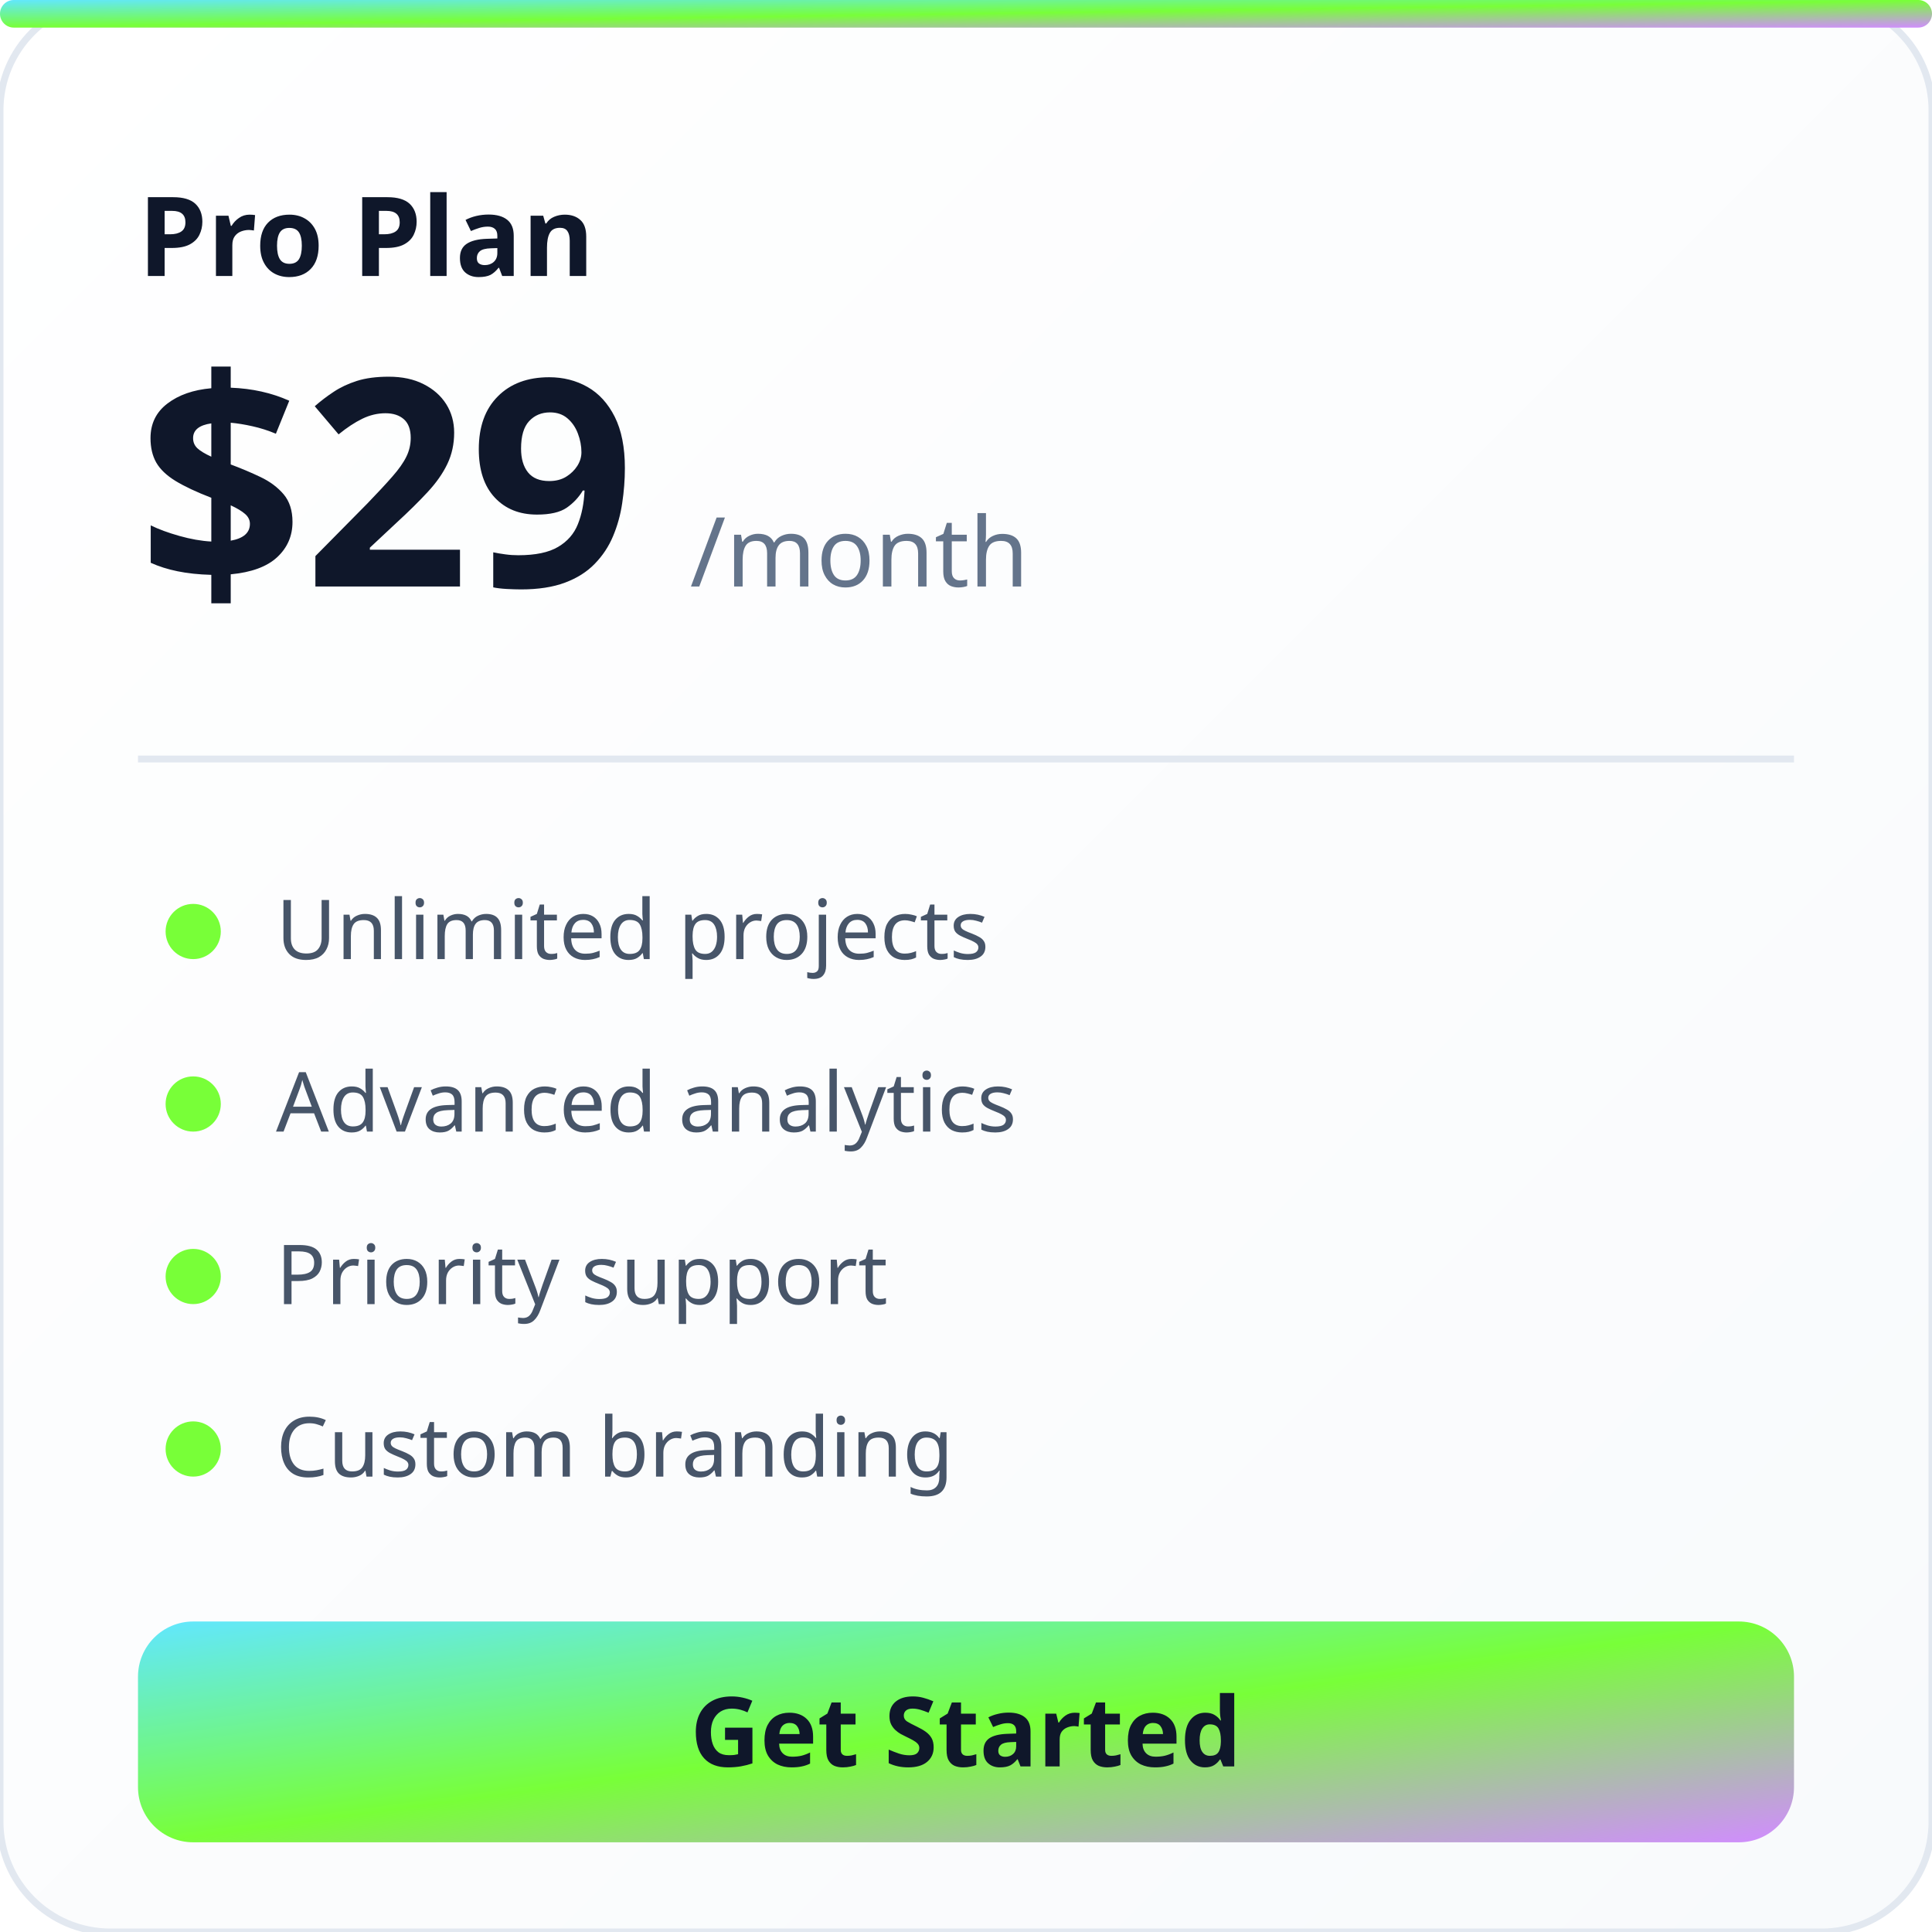
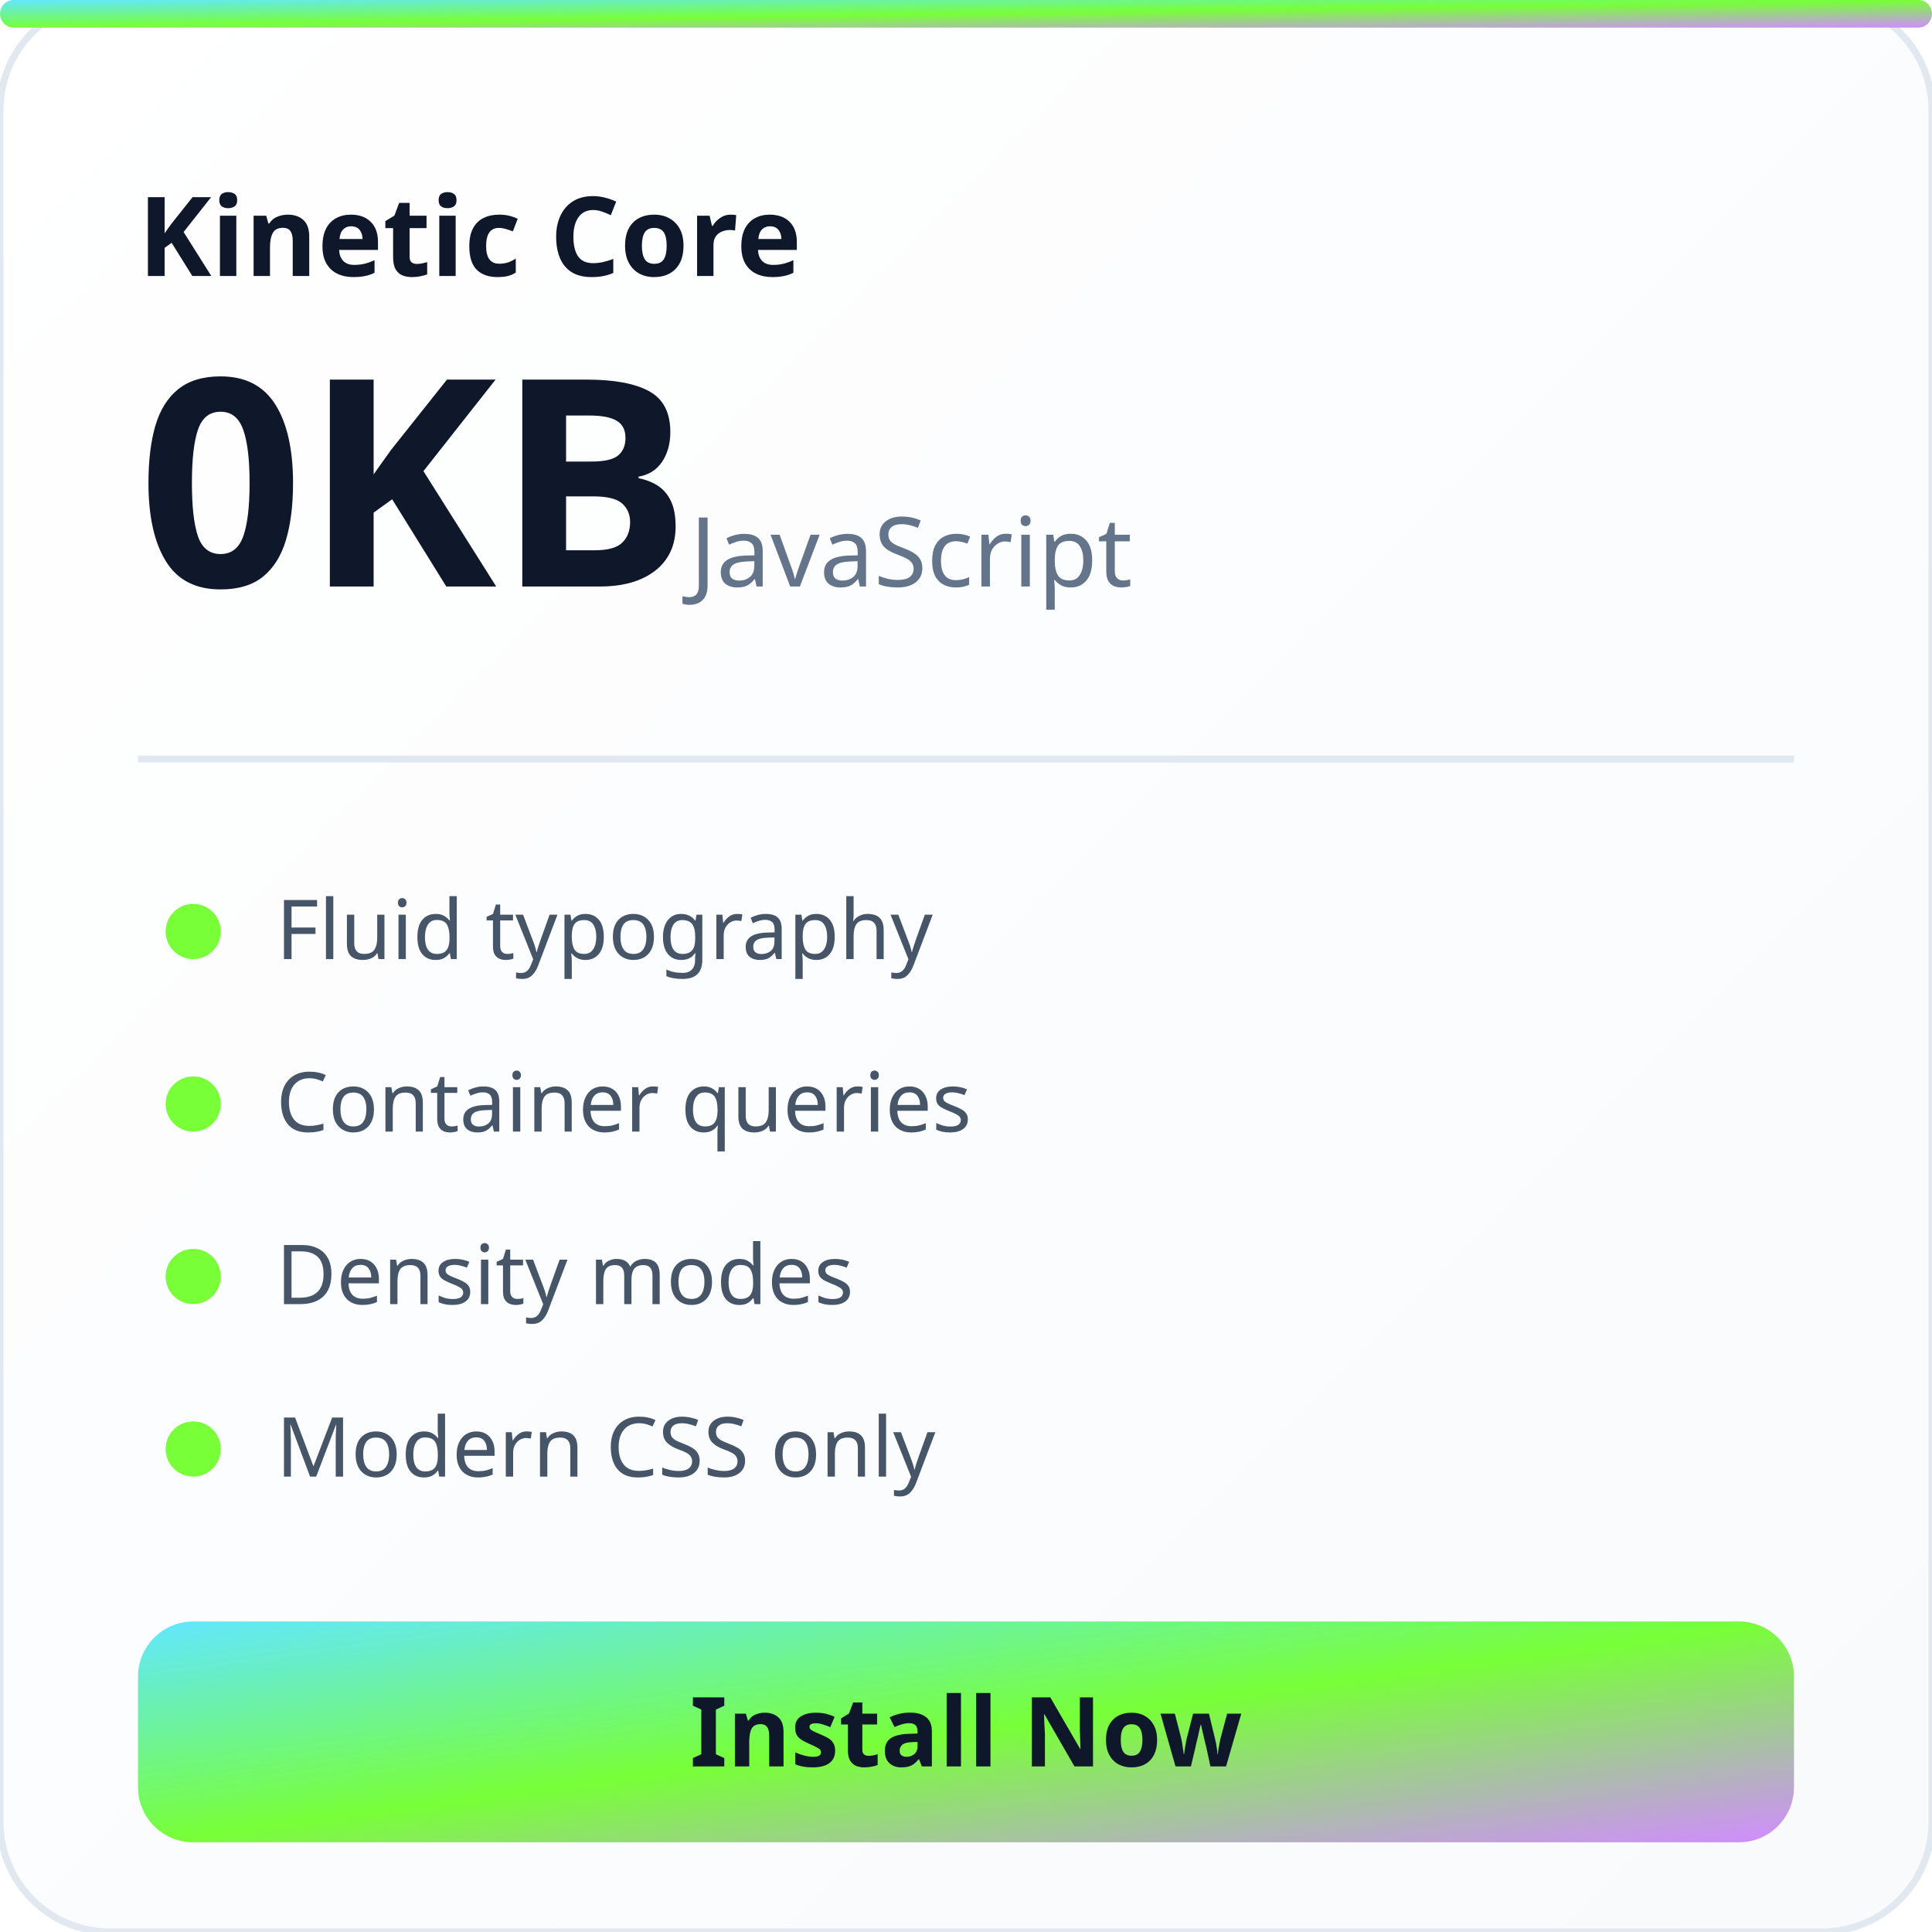
<svg xmlns="http://www.w3.org/2000/svg" viewBox="0 0 280 280" role="img" aria-labelledby="title desc">
  <defs>
    <linearGradient id="card-gradient" x1="0%" y1="0%" x2="100%" y2="100%">
      <stop offset="0%" stop-color="#ffffff" />
      <stop offset="100%" stop-color="#f8fafc" />
    </linearGradient>
    <linearGradient id="accent-gradient" x1="0%" y1="0%" x2="100%" y2="100%">
      <stop offset="0%" stop-color="#62e7ff" />
      <stop offset="50%" stop-color="#78ff38" />
      <stop offset="100%" stop-color="#d18cff" />
    </linearGradient>
  </defs>
  <rect width="280" height="280" rx="16" fill="url(#card-gradient)" stroke="#e2e8f0" stroke-width="1" />
  <rect x="0" y="0" width="280" height="4" rx="2" fill="url(#accent-gradient)" />
-   <text x="20" y="40" font-family="system-ui, sans-serif" font-size="16" font-weight="600" fill="#0f172a">Pro Plan</text>
-   <text x="20" y="85" font-family="system-ui, sans-serif" font-size="42" font-weight="700" fill="#0f172a">$29</text>
-   <text x="100" y="85" font-family="system-ui, sans-serif" font-size="14" fill="#64748b">/month</text>
+   <text x="20" y="40" font-family="system-ui, sans-serif" font-size="16" font-weight="600" fill="#0f172a">Kinetic Core</text>
+   <text x="20" y="85" font-family="system-ui, sans-serif" font-size="42" font-weight="700" fill="#0f172a">0KB</text>
+   <text x="100" y="85" font-family="system-ui, sans-serif" font-size="14" fill="#64748b">JavaScript</text>
  <line x1="20" y1="110" x2="260" y2="110" stroke="#e2e8f0" stroke-width="1" />
  <circle cx="28" cy="135" r="4" fill="#78ff38" />
-   <text x="40" y="139" font-family="system-ui, sans-serif" font-size="12" fill="#475569">Unlimited projects</text>
+   <text x="40" y="139" font-family="system-ui, sans-serif" font-size="12" fill="#475569">Fluid typography</text>
  <circle cx="28" cy="160" r="4" fill="#78ff38" />
-   <text x="40" y="164" font-family="system-ui, sans-serif" font-size="12" fill="#475569">Advanced analytics</text>
+   <text x="40" y="164" font-family="system-ui, sans-serif" font-size="12" fill="#475569">Container queries</text>
  <circle cx="28" cy="185" r="4" fill="#78ff38" />
-   <text x="40" y="189" font-family="system-ui, sans-serif" font-size="12" fill="#475569">Priority support</text>
+   <text x="40" y="189" font-family="system-ui, sans-serif" font-size="12" fill="#475569">Density modes</text>
  <circle cx="28" cy="210" r="4" fill="#78ff38" />
-   <text x="40" y="214" font-family="system-ui, sans-serif" font-size="12" fill="#475569">Custom branding</text>
+   <text x="40" y="214" font-family="system-ui, sans-serif" font-size="12" fill="#475569">Modern CSS only</text>
  <rect x="20" y="235" width="240" height="32" rx="8" fill="url(#accent-gradient)" />
-   <text x="140" y="256" font-family="system-ui, sans-serif" font-size="14" font-weight="600" fill="#0f172a" text-anchor="middle">Get Started</text>
+   <text x="140" y="256" font-family="system-ui, sans-serif" font-size="14" font-weight="600" fill="#0f172a" text-anchor="middle">Install Now</text>
</svg>
